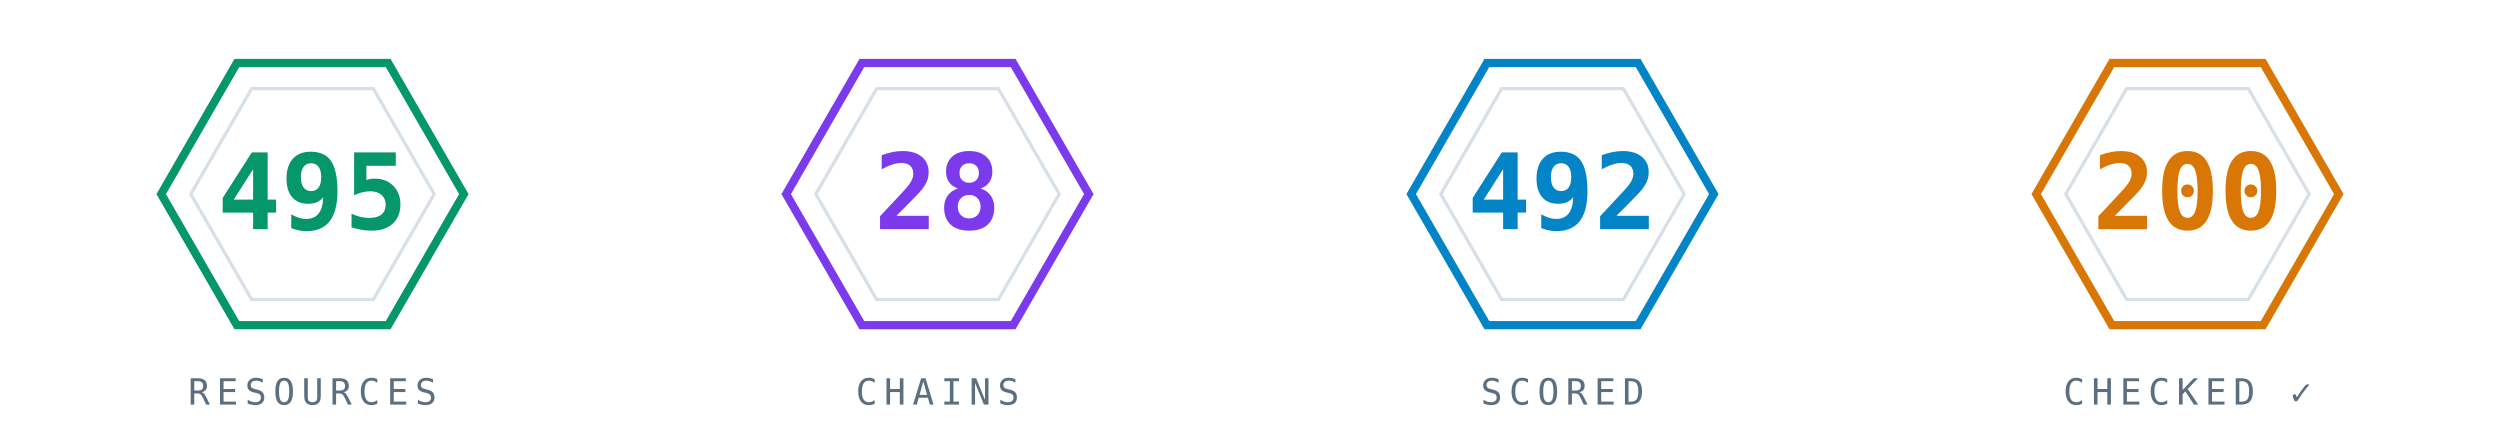
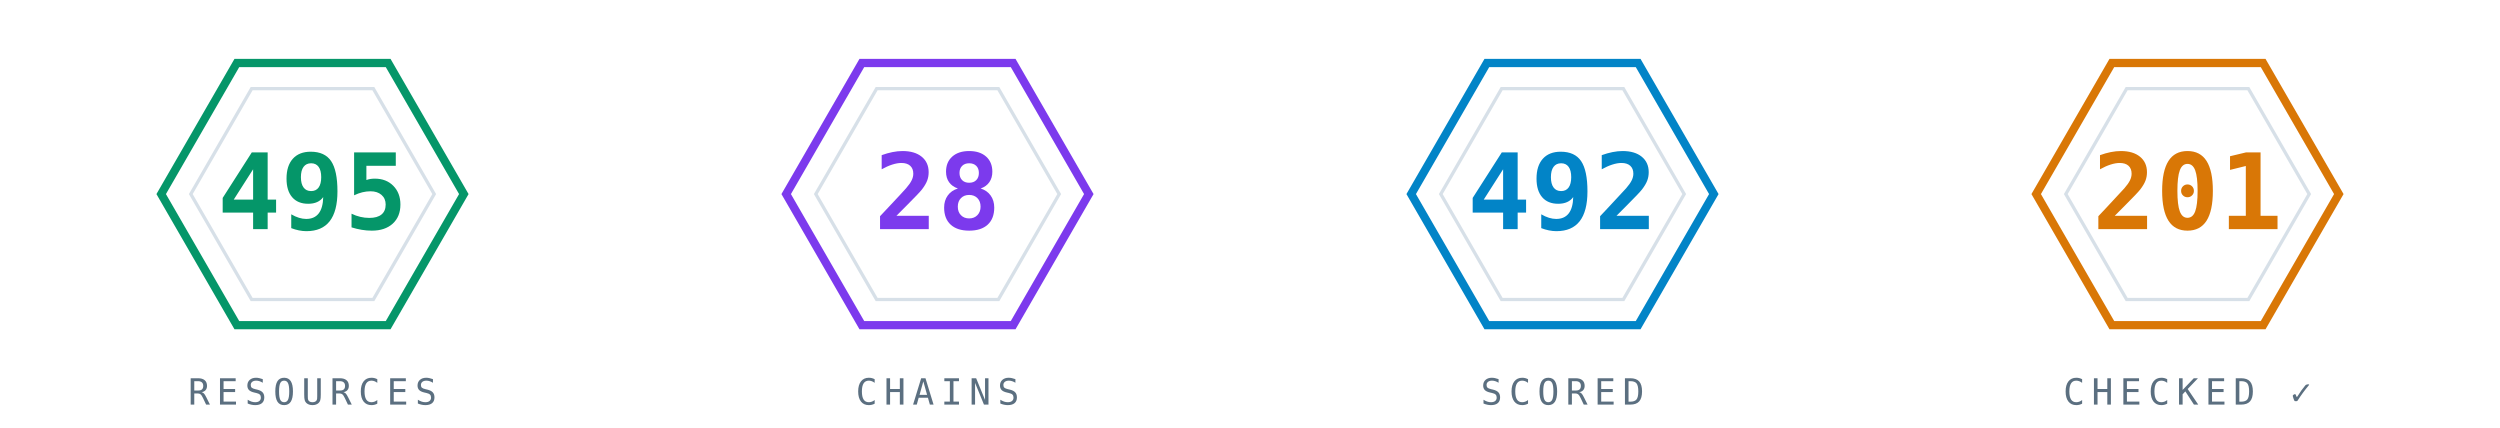
- <svg xmlns="http://www.w3.org/2000/svg" width="1520" height="260" viewBox="0 0 1520 260" role="img" aria-label="495 resources, 28 chains, 492 scored, 200 independently checked">
+ <svg xmlns="http://www.w3.org/2000/svg" width="1520" height="260" viewBox="0 0 1520 260" role="img" aria-label="495 resources, 28 chains, 492 scored, 201 independently checked">
  <g>
    <path d="M98.0 118.0 L144.0 38.3 L236.0 38.3 L282.0 118.0 L236.0 197.7 L144.0 197.7 Z" fill="none" stroke="#059669" stroke-width="5" />
    <path d="M116.0 118.0 L153.0 53.9 L227.0 53.9 L264.0 118.0 L227.0 182.1 L153.0 182.1 Z" fill="none" stroke="#d7e0e8" stroke-width="2" />
    <text x="190" y="139.333" text-anchor="middle" font-family="ui-monospace, SFMono-Regular, Menlo, monospace" font-size="64" font-weight="700" fill="#059669">495</text>
    <text x="190" y="246" text-anchor="middle" font-family="ui-monospace, SFMono-Regular, Menlo, monospace" font-size="22" letter-spacing="4" fill="#5b6f80">RESOURCES</text>
  </g>
  <g>
    <path d="M478.0 118.0 L524.0 38.3 L616.0 38.3 L662.0 118.0 L616.0 197.7 L524.0 197.7 Z" fill="none" stroke="#7c3aed" stroke-width="5" />
    <path d="M496.0 118.0 L533.0 53.9 L607.0 53.9 L644.0 118.0 L607.0 182.1 L533.0 182.1 Z" fill="none" stroke="#d7e0e8" stroke-width="2" />
    <text x="570" y="139.333" text-anchor="middle" font-family="ui-monospace, SFMono-Regular, Menlo, monospace" font-size="64" font-weight="700" fill="#7c3aed">28</text>
    <text x="570" y="246" text-anchor="middle" font-family="ui-monospace, SFMono-Regular, Menlo, monospace" font-size="22" letter-spacing="4" fill="#5b6f80">CHAINS</text>
  </g>
  <g>
    <path d="M858.0 118.0 L904.0 38.3 L996.0 38.3 L1042.0 118.0 L996.0 197.7 L904.0 197.7 Z" fill="none" stroke="#0284c7" stroke-width="5" />
    <path d="M876.0 118.0 L913.0 53.9 L987.0 53.9 L1024.0 118.0 L987.0 182.1 L913.0 182.1 Z" fill="none" stroke="#d7e0e8" stroke-width="2" />
    <text x="950" y="139.333" text-anchor="middle" font-family="ui-monospace, SFMono-Regular, Menlo, monospace" font-size="64" font-weight="700" fill="#0284c7">492</text>
    <text x="950" y="246" text-anchor="middle" font-family="ui-monospace, SFMono-Regular, Menlo, monospace" font-size="22" letter-spacing="4" fill="#5b6f80">SCORED</text>
  </g>
  <g>
    <path d="M1238.0 118.0 L1284.0 38.3 L1376.0 38.3 L1422.0 118.0 L1376.0 197.7 L1284.0 197.7 Z" fill="none" stroke="#d97706" stroke-width="5" />
    <path d="M1256.0 118.0 L1293.0 53.9 L1367.0 53.9 L1404.0 118.0 L1367.0 182.1 L1293.0 182.1 Z" fill="none" stroke="#d7e0e8" stroke-width="2" />
-     <text x="1330" y="139.333" text-anchor="middle" font-family="ui-monospace, SFMono-Regular, Menlo, monospace" font-size="64" font-weight="700" fill="#d97706">200</text>
+     <text x="1330" y="139.333" text-anchor="middle" font-family="ui-monospace, SFMono-Regular, Menlo, monospace" font-size="64" font-weight="700" fill="#d97706">201</text>
    <text x="1330" y="246" text-anchor="middle" font-family="ui-monospace, SFMono-Regular, Menlo, monospace" font-size="22" letter-spacing="4" fill="#5b6f80">CHECKED ✓</text>
  </g>
</svg>
